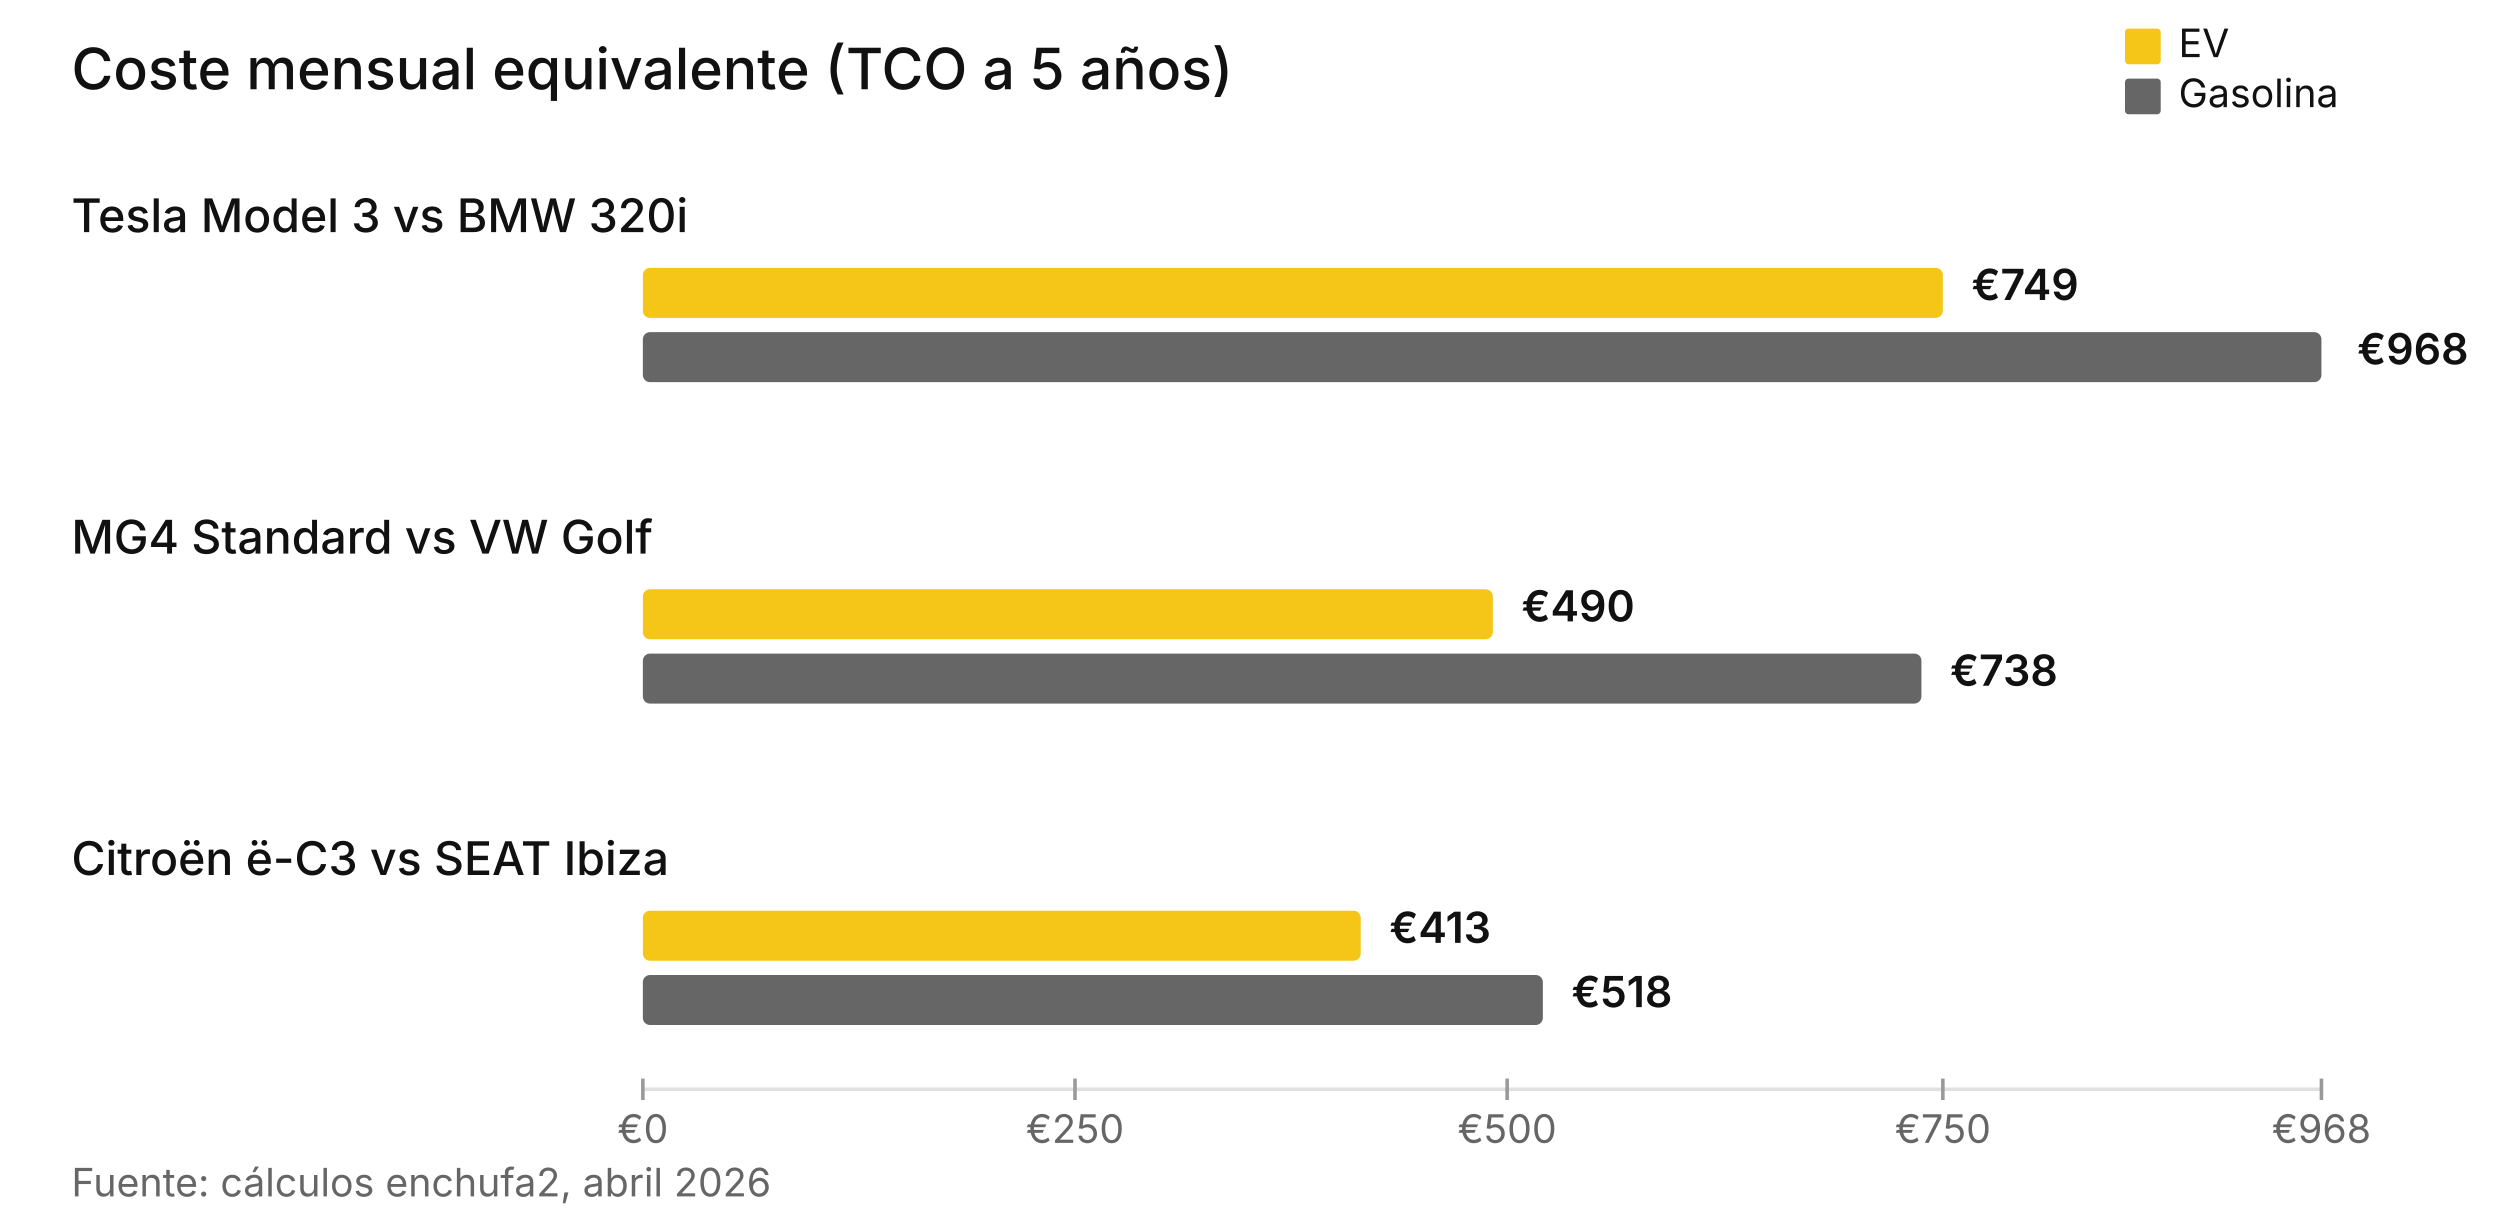
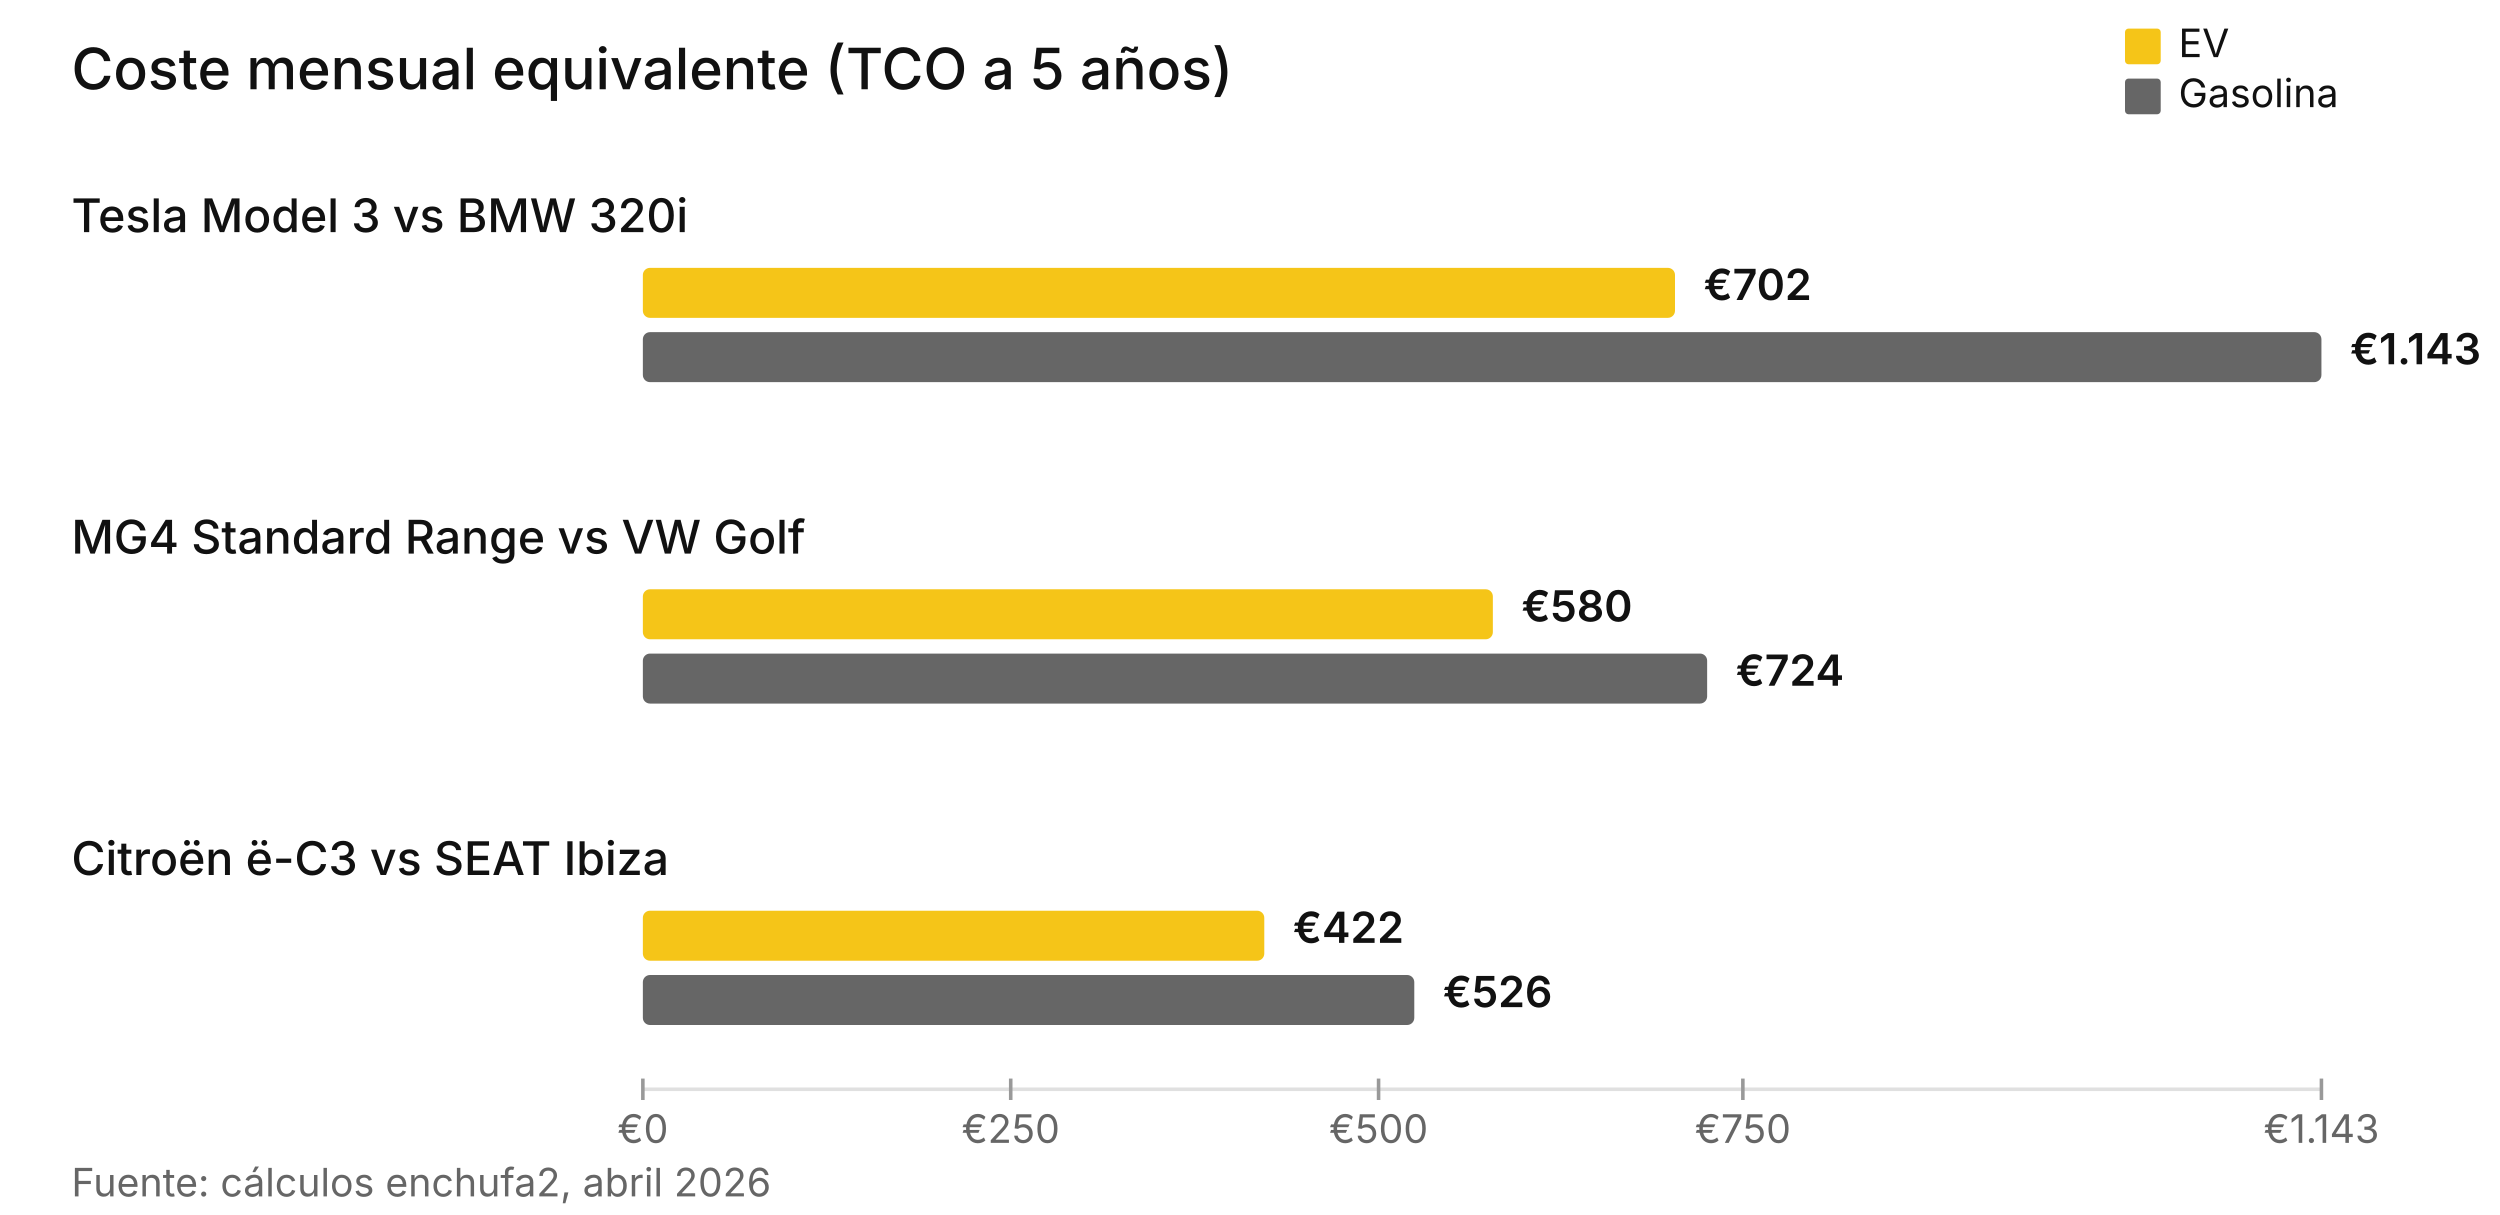
<svg xmlns="http://www.w3.org/2000/svg" viewBox="0 0 700 340" width="700" height="340" preserveAspectRatio="xMinYMin meet">
  <defs>
    <style>
      .chart-title { font-family: Inter, system-ui, -apple-system, sans-serif; font-size: 16px; font-weight: 500; fill: #111111; }
      .chart-label { font-family: Inter, system-ui, -apple-system, sans-serif; font-size: 13px; font-weight: 500; fill: #111111; }
      .chart-value { font-family: Inter, system-ui, -apple-system, sans-serif; font-size: 12px; font-weight: 600; fill: #111111; }
      .chart-sublabel { font-family: Inter, system-ui, -apple-system, sans-serif; font-size: 11px; fill: #666666; }
      .legend-label { font-family: Inter, system-ui, -apple-system, sans-serif; font-size: 11px; fill: #111111; }
    </style>
  </defs>
  <text x="20" y="25" class="chart-title">Coste mensual equivalente (TCO a 5 años)</text>
  <rect x="595" y="8" width="10" height="10" fill="#F5C518" rx="1" />
  <text x="610" y="16" class="legend-label">EV</text>
  <rect x="595" y="22" width="10" height="10" fill="#666666" rx="1" />
  <text x="610" y="30" class="legend-label">Gasolina</text>
  <text x="20" y="65" class="chart-label">Tesla Model 3 vs BMW 320i</text>
-   <rect x="180" y="75" width="364" height="14" fill="#F5C518" rx="2" />
-   <text x="552" y="84" class="chart-value">€749</text>
+   <rect x="180" y="75" width="289" height="14" fill="#F5C518" rx="2" />
+   <text x="477" y="84" class="chart-value">€702</text>
  <rect x="180" y="93" width="470" height="14" fill="#666666" rx="2" />
-   <text x="660" y="102" class="chart-value">€968</text>
-   <text x="20" y="155" class="chart-label">MG4 Standard vs VW Golf</text>
+   <text x="658" y="102" class="chart-value">€1.143</text>
+   <text x="20" y="155" class="chart-label">MG4 Standard Range vs VW Golf</text>
  <rect x="180" y="165" width="238" height="14" fill="#F5C518" rx="2" />
-   <text x="426" y="174" class="chart-value">€490</text>
-   <rect x="180" y="183" width="358" height="14" fill="#666666" rx="2" />
-   <text x="546" y="192" class="chart-value">€738</text>
+   <text x="426" y="174" class="chart-value">€580</text>
+   <rect x="180" y="183" width="298" height="14" fill="#666666" rx="2" />
+   <text x="486" y="192" class="chart-value">€724</text>
  <text x="20" y="245" class="chart-label">Citroën ë-C3 vs SEAT Ibiza</text>
-   <rect x="180" y="255" width="201" height="14" fill="#F5C518" rx="2" />
-   <text x="389" y="264" class="chart-value">€413</text>
-   <rect x="180" y="273" width="252" height="14" fill="#666666" rx="2" />
-   <text x="440" y="282" class="chart-value">€518</text>
+   <rect x="180" y="255" width="174" height="14" fill="#F5C518" rx="2" />
+   <text x="362" y="264" class="chart-value">€422</text>
+   <rect x="180" y="273" width="216" height="14" fill="#666666" rx="2" />
+   <text x="404" y="282" class="chart-value">€526</text>
  <line x1="180" y1="305" x2="650" y2="305" stroke="#E0E0E0" stroke-width="1" />
  <line x1="180" y1="302" x2="180" y2="308" stroke="#999999" stroke-width="1" />
  <text x="180" y="320" class="chart-sublabel" text-anchor="middle">€0</text>
-   <line x1="301" y1="302" x2="301" y2="308" stroke="#999999" stroke-width="1" />
-   <text x="301" y="320" class="chart-sublabel" text-anchor="middle">€250</text>
-   <line x1="422" y1="302" x2="422" y2="308" stroke="#999999" stroke-width="1" />
-   <text x="422" y="320" class="chart-sublabel" text-anchor="middle">€500</text>
-   <line x1="544" y1="302" x2="544" y2="308" stroke="#999999" stroke-width="1" />
-   <text x="544" y="320" class="chart-sublabel" text-anchor="middle">€750</text>
+   <line x1="283" y1="302" x2="283" y2="308" stroke="#999999" stroke-width="1" />
+   <text x="283" y="320" class="chart-sublabel" text-anchor="middle">€250</text>
+   <line x1="386" y1="302" x2="386" y2="308" stroke="#999999" stroke-width="1" />
+   <text x="386" y="320" class="chart-sublabel" text-anchor="middle">€500</text>
+   <line x1="488" y1="302" x2="488" y2="308" stroke="#999999" stroke-width="1" />
+   <text x="488" y="320" class="chart-sublabel" text-anchor="middle">€750</text>
  <line x1="650" y1="302" x2="650" y2="308" stroke="#999999" stroke-width="1" />
-   <text x="650" y="320" class="chart-sublabel" text-anchor="middle">€968</text>
+   <text x="650" y="320" class="chart-sublabel" text-anchor="middle">€1.143</text>
  <text x="20" y="335" class="chart-sublabel">Fuente: cálculos enchufa2, abril 2026</text>
</svg>
